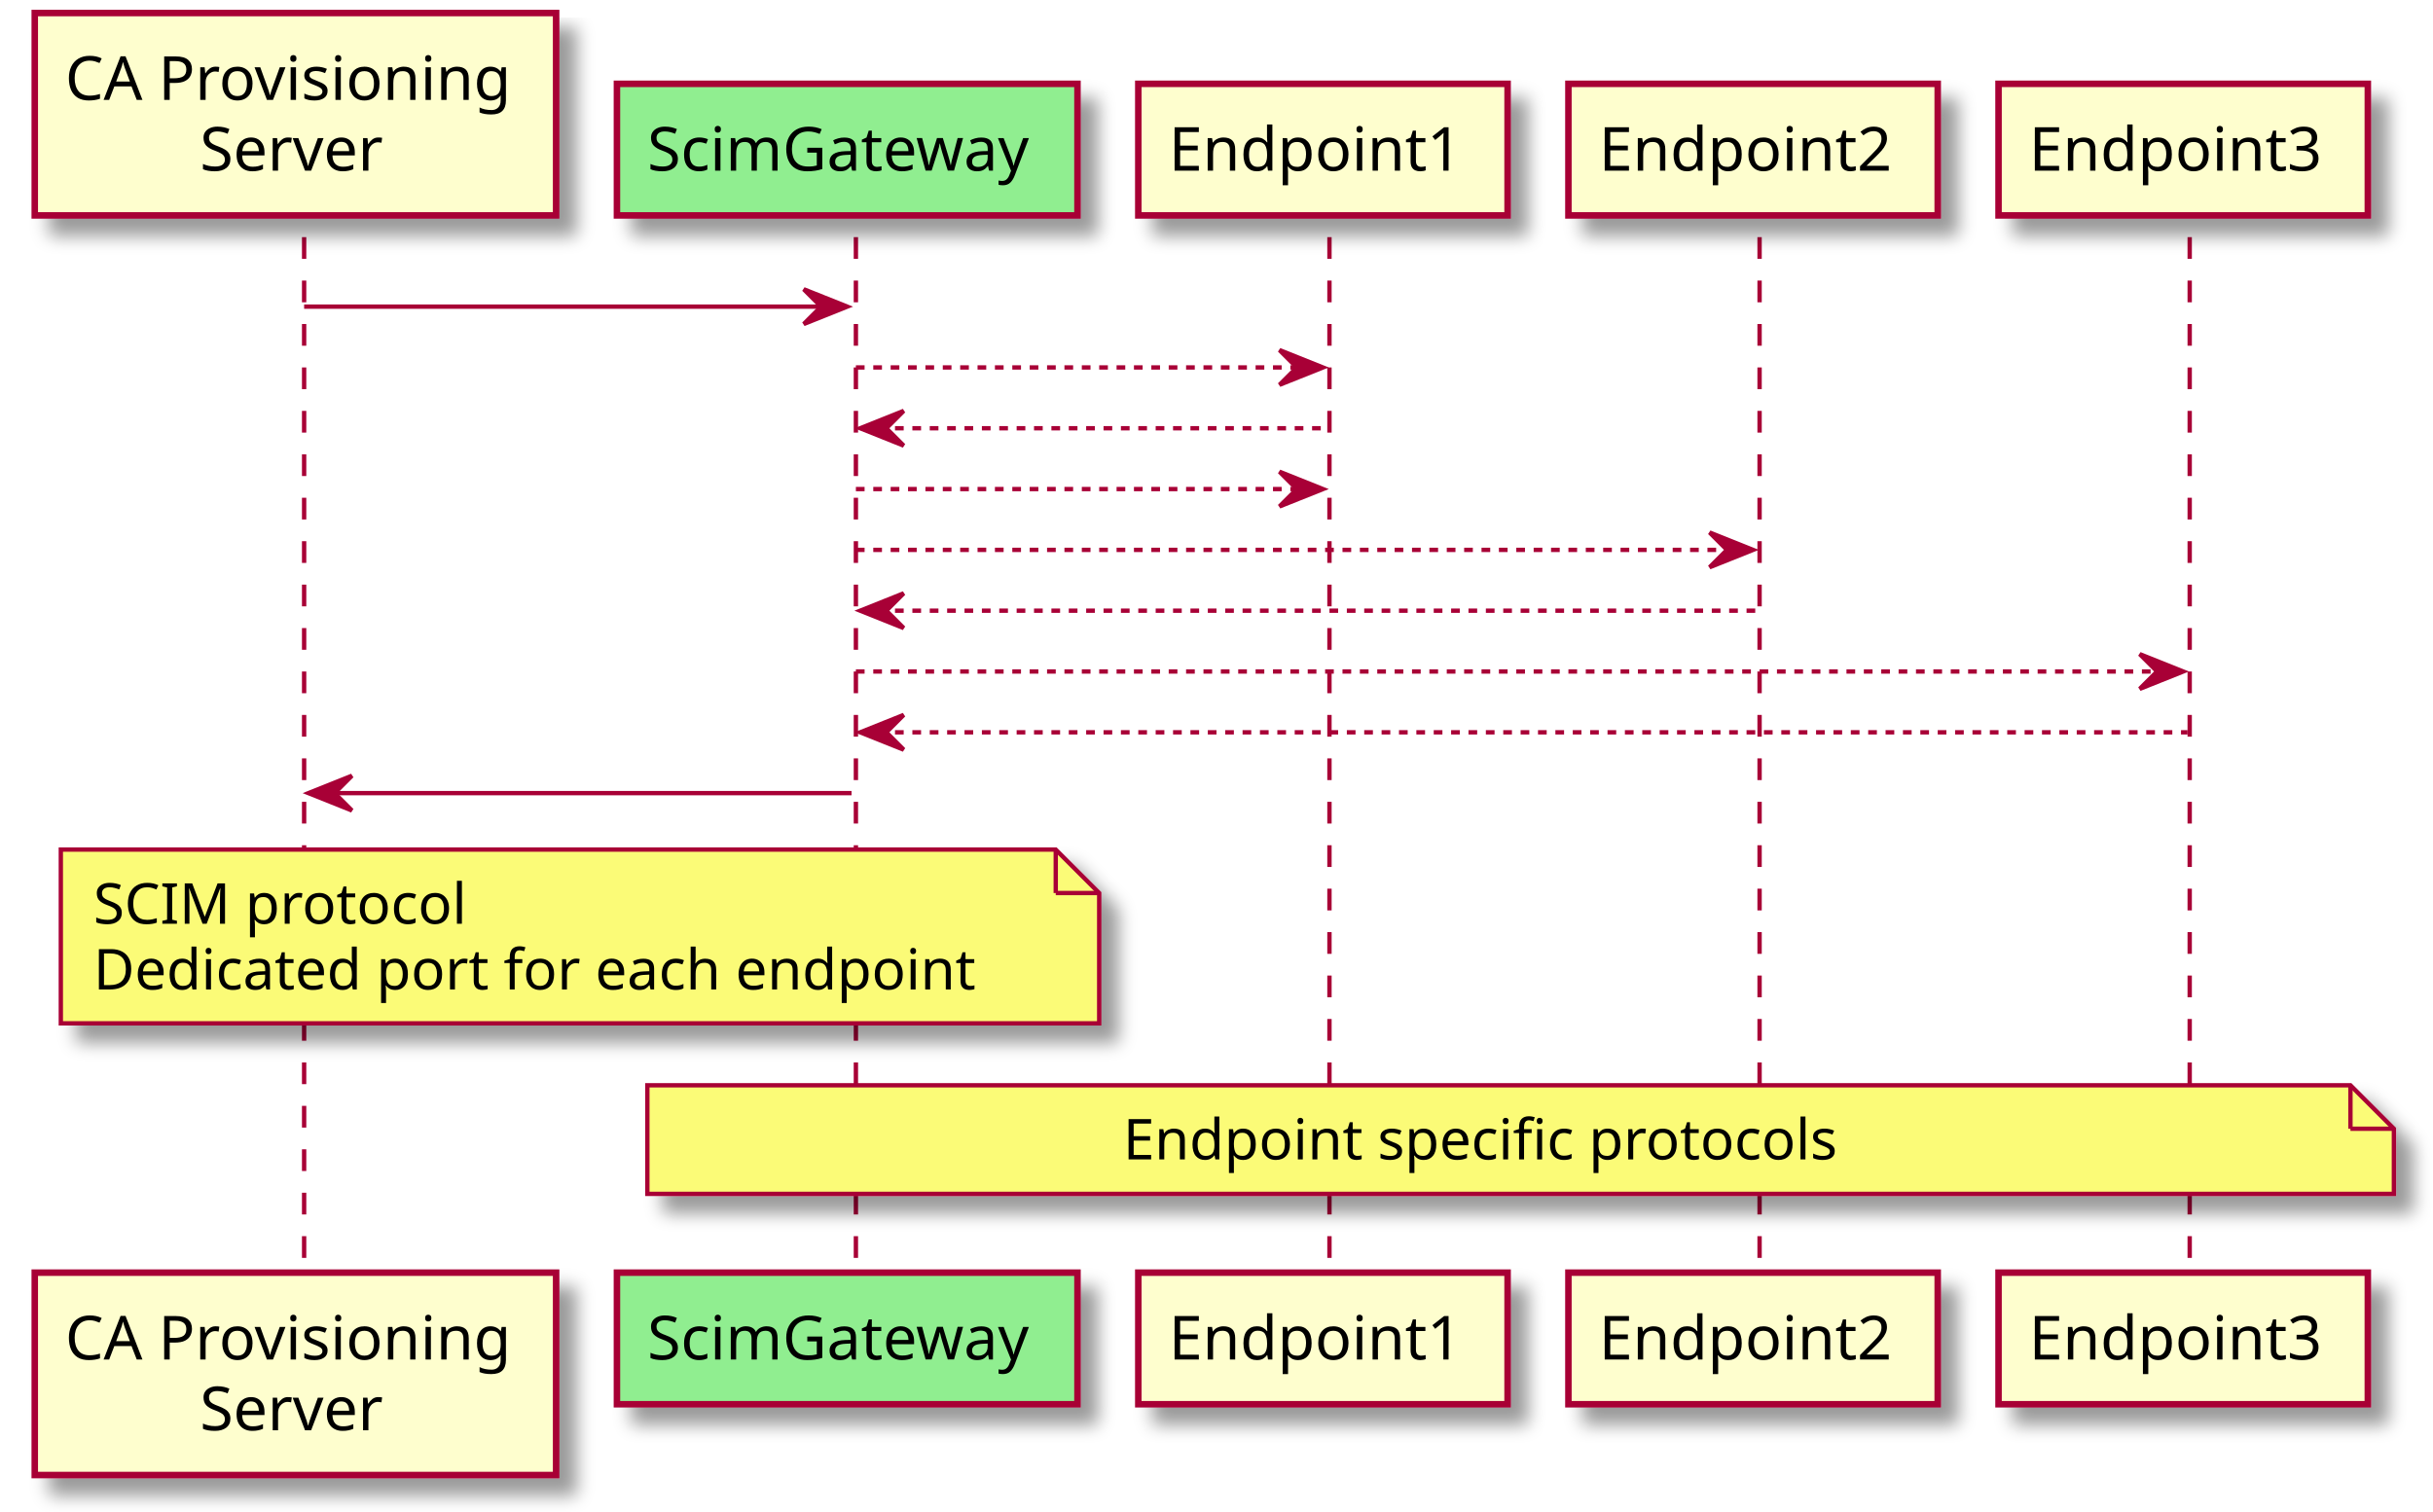
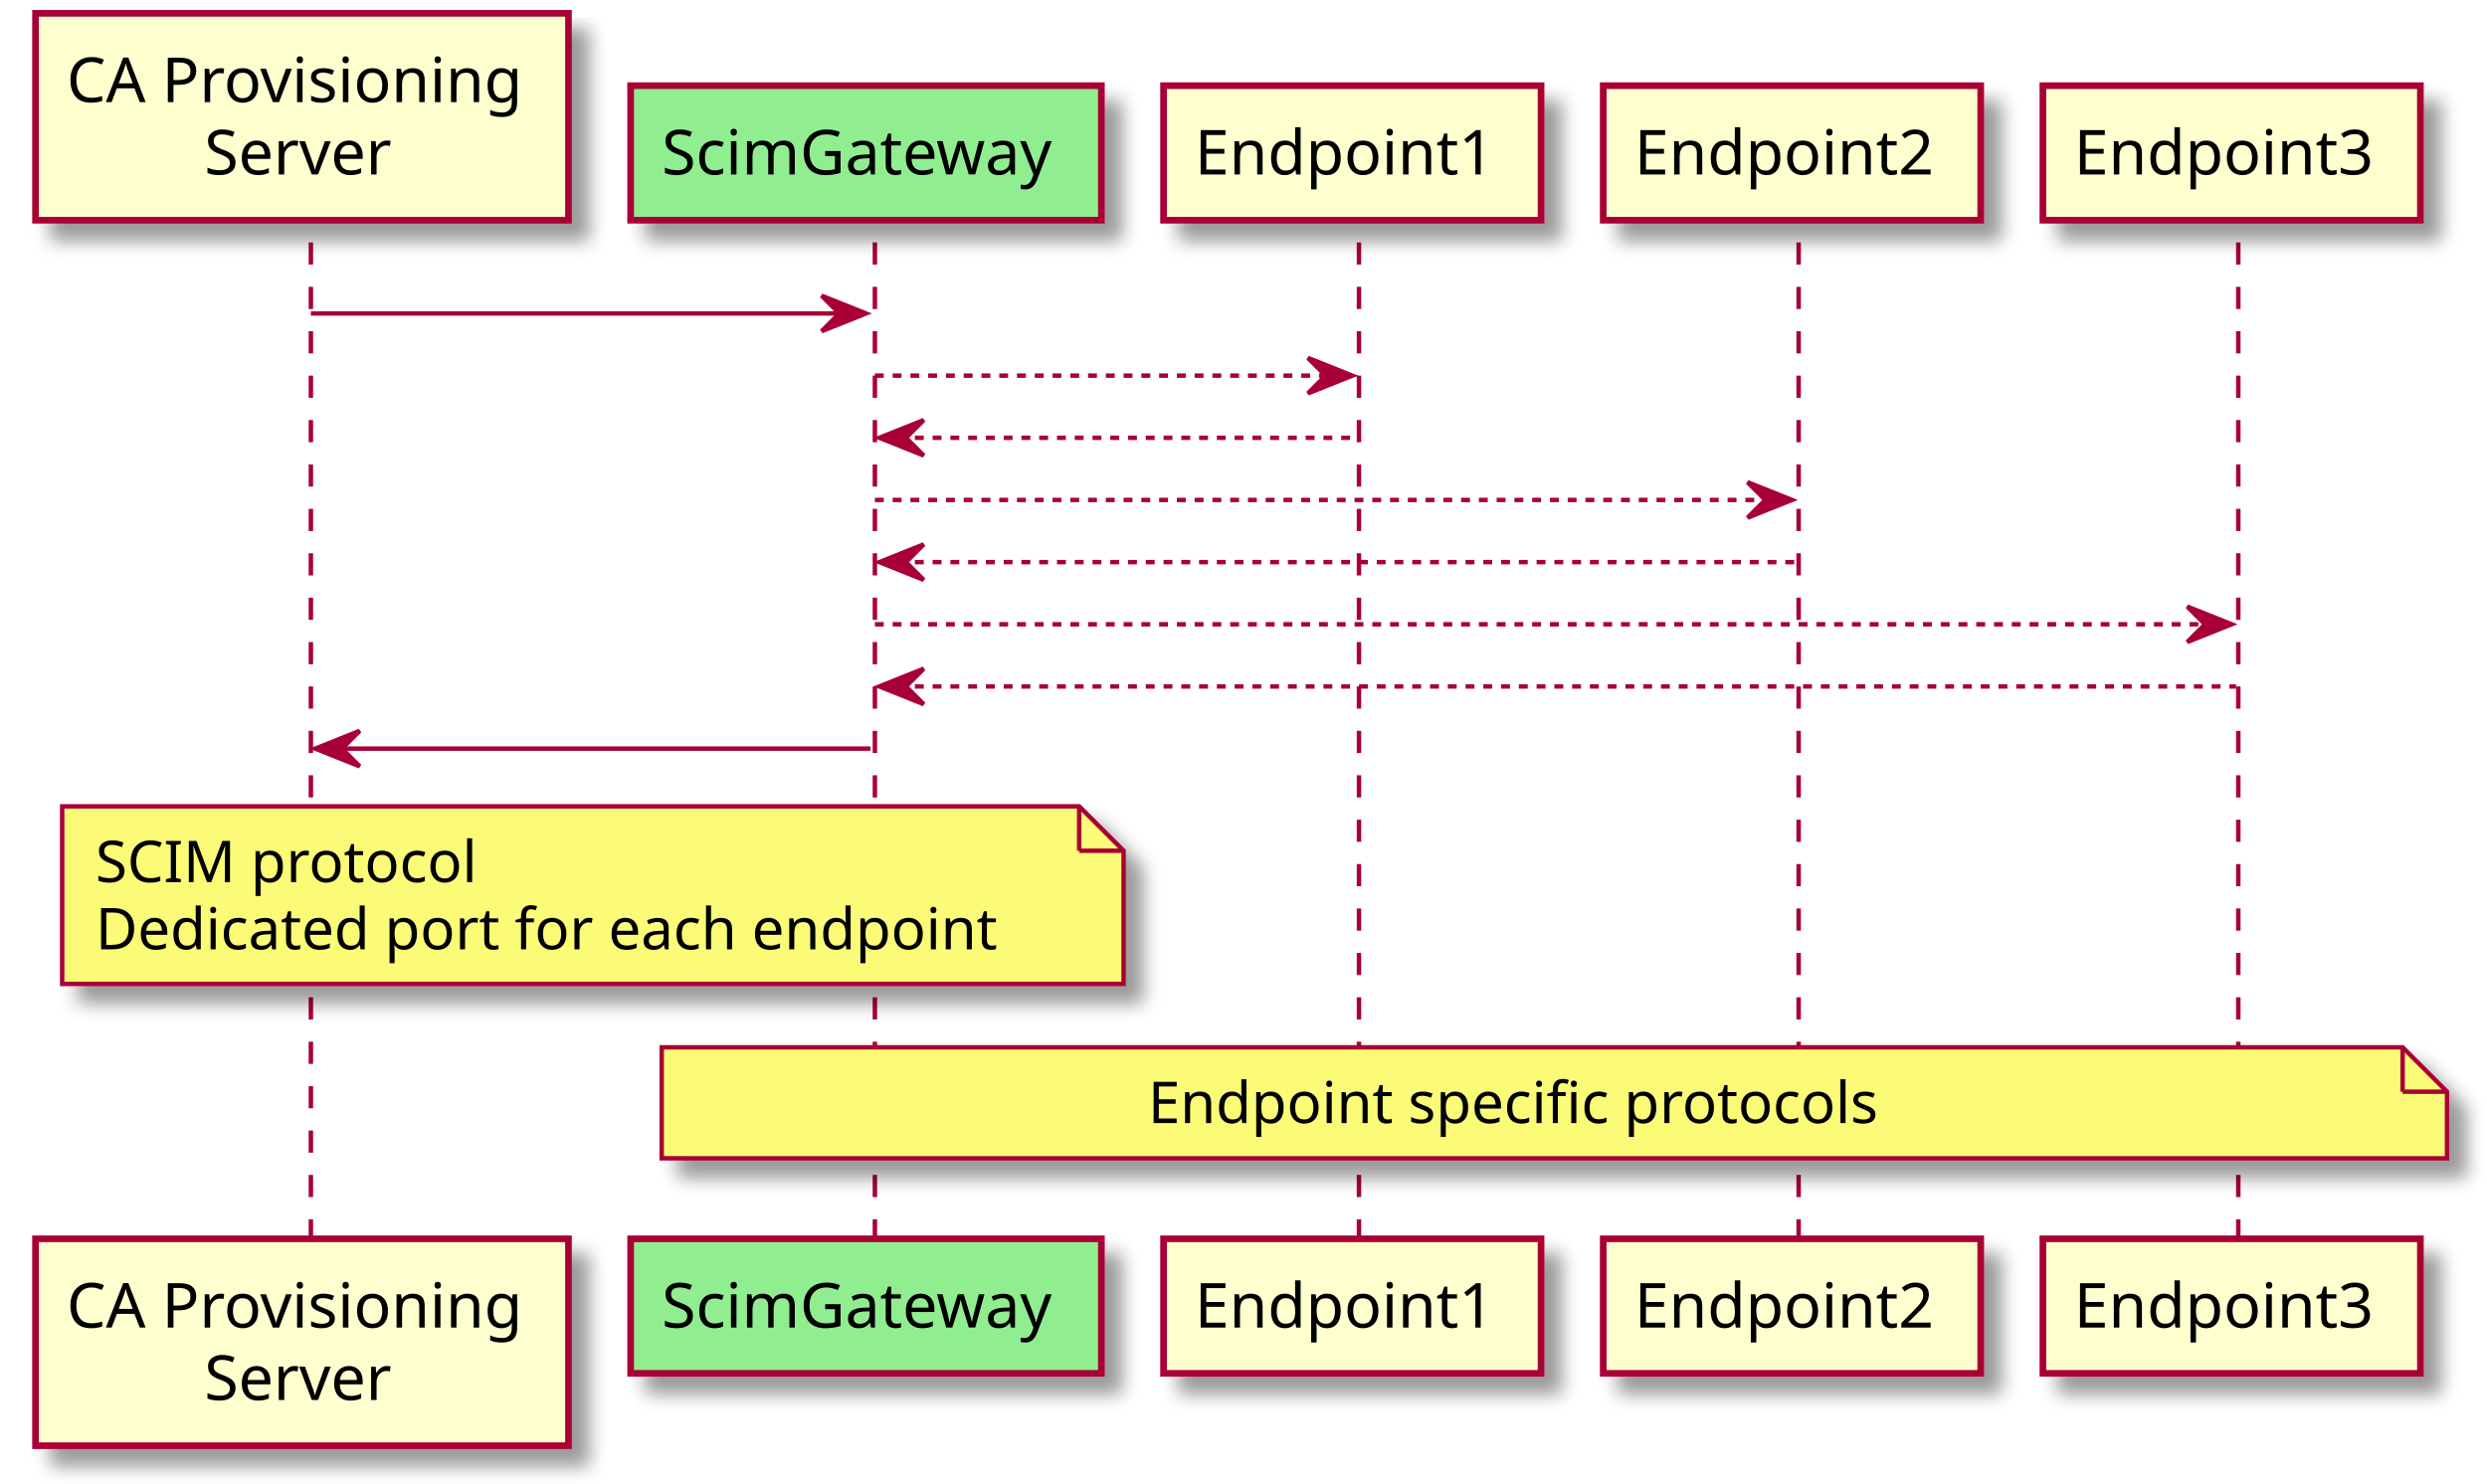
- <svg xmlns="http://www.w3.org/2000/svg" height="348px" style="width:560px;height:348px;" version="1.1" viewBox="0 0 560 348" width="560px">
+ <svg xmlns="http://www.w3.org/2000/svg" contentScriptType="application/ecmascript" contentStyleType="text/css" height="334px" preserveAspectRatio="none" style="width:560px;height:334px;" version="1.1" viewBox="0 0 560 334" width="560px" zoomAndPan="magnify">
  <defs>
-     <filter height="300%" id="f1" width="300%" x="-1" y="-1">
+     <filter height="300%" id="fl8y2r4" width="300%" x="-1" y="-1">
      <feGaussianBlur result="blurOut" stdDeviation="2.0" />
      <feColorMatrix in="blurOut" result="blurOut2" type="matrix" values="0 0 0 0 0 0 0 0 0 0 0 0 0 0 0 0 0 0 .4 0" />
      <feOffset dx="4.0" dy="4.0" in="blurOut2" result="blurOut3" />
      <feBlend in="SourceGraphic" in2="blurOut3" mode="normal" />
    </filter>
  </defs>
  <g>
-     <line style="stroke: #A80036; stroke-width: 1.0; stroke-dasharray: 5.0,5.0;" x1="70" x2="70" y1="54.594" y2="293.992" />
-     <line style="stroke: #A80036; stroke-width: 1.0; stroke-dasharray: 5.0,5.0;" x1="197" x2="197" y1="54.594" y2="293.992" />
-     <line style="stroke: #A80036; stroke-width: 1.0; stroke-dasharray: 5.0,5.0;" x1="306" x2="306" y1="54.594" y2="293.992" />
-     <line style="stroke: #A80036; stroke-width: 1.0; stroke-dasharray: 5.0,5.0;" x1="405" x2="405" y1="54.594" y2="293.992" />
-     <line style="stroke: #A80036; stroke-width: 1.0; stroke-dasharray: 5.0,5.0;" x1="504" x2="504" y1="54.594" y2="293.992" />
-     <rect fill="#FEFECE" filter="url(#f1)" height="46.594" style="stroke: #A80036; stroke-width: 1.5;" width="120" x="8" y="3" />
+     <line style="stroke: #A80036; stroke-width: 1.0; stroke-dasharray: 5.0,5.0;" x1="70" x2="70" y1="54.594" y2="279.992" />
+     <line style="stroke: #A80036; stroke-width: 1.0; stroke-dasharray: 5.0,5.0;" x1="197" x2="197" y1="54.594" y2="279.992" />
+     <line style="stroke: #A80036; stroke-width: 1.0; stroke-dasharray: 5.0,5.0;" x1="306" x2="306" y1="54.594" y2="279.992" />
+     <line style="stroke: #A80036; stroke-width: 1.0; stroke-dasharray: 5.0,5.0;" x1="405" x2="405" y1="54.594" y2="279.992" />
+     <line style="stroke: #A80036; stroke-width: 1.0; stroke-dasharray: 5.0,5.0;" x1="504" x2="504" y1="54.594" y2="279.992" />
+     <rect fill="#FEFECE" filter="url(#fl8y2r4)" height="46.594" style="stroke: #A80036; stroke-width: 1.5;" width="120" x="8" y="3" />
    <text fill="#000000" font-family="sans-serif" font-size="14" lengthAdjust="spacingAndGlyphs" textLength="106" x="15" y="22.995">CA Provisioning</text>
    <text fill="#000000" font-family="sans-serif" font-size="14" lengthAdjust="spacingAndGlyphs" textLength="44" x="46" y="39.292">Server</text>
-     <rect fill="#FEFECE" filter="url(#f1)" height="46.594" style="stroke: #A80036; stroke-width: 1.5;" width="120" x="8" y="292.992" />
-     <text fill="#000000" font-family="sans-serif" font-size="14" lengthAdjust="spacingAndGlyphs" textLength="106" x="15" y="312.987">CA Provisioning</text>
-     <text fill="#000000" font-family="sans-serif" font-size="14" lengthAdjust="spacingAndGlyphs" textLength="44" x="46" y="329.284">Server</text>
-     <rect fill="#90EE90" filter="url(#f1)" height="30.297" style="stroke: #A80036; stroke-width: 1.5;" width="106" x="142" y="19.297" />
+     <rect fill="#FEFECE" filter="url(#fl8y2r4)" height="46.594" style="stroke: #A80036; stroke-width: 1.5;" width="120" x="8" y="278.992" />
+     <text fill="#000000" font-family="sans-serif" font-size="14" lengthAdjust="spacingAndGlyphs" textLength="106" x="15" y="298.987">CA Provisioning</text>
+     <text fill="#000000" font-family="sans-serif" font-size="14" lengthAdjust="spacingAndGlyphs" textLength="44" x="46" y="315.284">Server</text>
+     <rect fill="#90EE90" filter="url(#fl8y2r4)" height="30.297" style="stroke: #A80036; stroke-width: 1.5;" width="106" x="142" y="19.297" />
    <text fill="#000000" font-family="sans-serif" font-size="14" lengthAdjust="spacingAndGlyphs" textLength="92" x="149" y="39.292">ScimGateway</text>
-     <rect fill="#90EE90" filter="url(#f1)" height="30.297" style="stroke: #A80036; stroke-width: 1.5;" width="106" x="142" y="292.992" />
-     <text fill="#000000" font-family="sans-serif" font-size="14" lengthAdjust="spacingAndGlyphs" textLength="92" x="149" y="312.987">ScimGateway</text>
-     <rect fill="#FEFECE" filter="url(#f1)" height="30.297" style="stroke: #A80036; stroke-width: 1.5;" width="85" x="262" y="19.297" />
+     <rect fill="#90EE90" filter="url(#fl8y2r4)" height="30.297" style="stroke: #A80036; stroke-width: 1.5;" width="106" x="142" y="278.992" />
+     <text fill="#000000" font-family="sans-serif" font-size="14" lengthAdjust="spacingAndGlyphs" textLength="92" x="149" y="298.987">ScimGateway</text>
+     <rect fill="#FEFECE" filter="url(#fl8y2r4)" height="30.297" style="stroke: #A80036; stroke-width: 1.5;" width="85" x="262" y="19.297" />
    <text fill="#000000" font-family="sans-serif" font-size="14" lengthAdjust="spacingAndGlyphs" textLength="71" x="269" y="39.292">Endpoint1</text>
-     <rect fill="#FEFECE" filter="url(#f1)" height="30.297" style="stroke: #A80036; stroke-width: 1.5;" width="85" x="262" y="292.992" />
-     <text fill="#000000" font-family="sans-serif" font-size="14" lengthAdjust="spacingAndGlyphs" textLength="71" x="269" y="312.987">Endpoint1</text>
-     <rect fill="#FEFECE" filter="url(#f1)" height="30.297" style="stroke: #A80036; stroke-width: 1.5;" width="85" x="361" y="19.297" />
+     <rect fill="#FEFECE" filter="url(#fl8y2r4)" height="30.297" style="stroke: #A80036; stroke-width: 1.5;" width="85" x="262" y="278.992" />
+     <text fill="#000000" font-family="sans-serif" font-size="14" lengthAdjust="spacingAndGlyphs" textLength="71" x="269" y="298.987">Endpoint1</text>
+     <rect fill="#FEFECE" filter="url(#fl8y2r4)" height="30.297" style="stroke: #A80036; stroke-width: 1.5;" width="85" x="361" y="19.297" />
    <text fill="#000000" font-family="sans-serif" font-size="14" lengthAdjust="spacingAndGlyphs" textLength="71" x="368" y="39.292">Endpoint2</text>
-     <rect fill="#FEFECE" filter="url(#f1)" height="30.297" style="stroke: #A80036; stroke-width: 1.5;" width="85" x="361" y="292.992" />
-     <text fill="#000000" font-family="sans-serif" font-size="14" lengthAdjust="spacingAndGlyphs" textLength="71" x="368" y="312.987">Endpoint2</text>
-     <rect fill="#FEFECE" filter="url(#f1)" height="30.297" style="stroke: #A80036; stroke-width: 1.5;" width="85" x="460" y="19.297" />
+     <rect fill="#FEFECE" filter="url(#fl8y2r4)" height="30.297" style="stroke: #A80036; stroke-width: 1.5;" width="85" x="361" y="278.992" />
+     <text fill="#000000" font-family="sans-serif" font-size="14" lengthAdjust="spacingAndGlyphs" textLength="71" x="368" y="298.987">Endpoint2</text>
+     <rect fill="#FEFECE" filter="url(#fl8y2r4)" height="30.297" style="stroke: #A80036; stroke-width: 1.5;" width="85" x="460" y="19.297" />
    <text fill="#000000" font-family="sans-serif" font-size="14" lengthAdjust="spacingAndGlyphs" textLength="71" x="467" y="39.292">Endpoint3</text>
-     <rect fill="#FEFECE" filter="url(#f1)" height="30.297" style="stroke: #A80036; stroke-width: 1.5;" width="85" x="460" y="292.992" />
-     <text fill="#000000" font-family="sans-serif" font-size="14" lengthAdjust="spacingAndGlyphs" textLength="71" x="467" y="312.987">Endpoint3</text>
+     <rect fill="#FEFECE" filter="url(#fl8y2r4)" height="30.297" style="stroke: #A80036; stroke-width: 1.5;" width="85" x="460" y="278.992" />
+     <text fill="#000000" font-family="sans-serif" font-size="14" lengthAdjust="spacingAndGlyphs" textLength="71" x="467" y="298.987">Endpoint3</text>
    <polygon fill="#A80036" points="185,66.594,195,70.594,185,74.594,189,70.594" style="stroke: #A80036; stroke-width: 1.0;" />
    <line style="stroke: #A80036; stroke-width: 1.0;" x1="70" x2="191" y1="70.594" y2="70.594" />
    <polygon fill="#A80036" points="294.5,80.594,304.5,84.594,294.5,88.594,298.5,84.594" style="stroke: #A80036; stroke-width: 1.0;" />
    <line style="stroke: #A80036; stroke-width: 1.0; stroke-dasharray: 2.0,2.0;" x1="197" x2="300.5" y1="84.594" y2="84.594" />
    <polygon fill="#A80036" points="208,94.594,198,98.594,208,102.594,204,98.594" style="stroke: #A80036; stroke-width: 1.0;" />
    <line style="stroke: #A80036; stroke-width: 1.0; stroke-dasharray: 2.0,2.0;" x1="202" x2="305.5" y1="98.594" y2="98.594" />
-     <polygon fill="#A80036" points="294.5,108.594,304.5,112.594,294.5,116.594,298.5,112.594" style="stroke: #A80036; stroke-width: 1.0;" />
-     <line style="stroke: #A80036; stroke-width: 1.0; stroke-dasharray: 2.0,2.0;" x1="197" x2="300.5" y1="112.594" y2="112.594" />
-     <polygon fill="#A80036" points="393.5,122.594,403.5,126.594,393.5,130.594,397.5,126.594" style="stroke: #A80036; stroke-width: 1.0;" />
-     <line style="stroke: #A80036; stroke-width: 1.0; stroke-dasharray: 2.0,2.0;" x1="197" x2="399.5" y1="126.594" y2="126.594" />
-     <polygon fill="#A80036" points="208,136.594,198,140.594,208,144.594,204,140.594" style="stroke: #A80036; stroke-width: 1.0;" />
-     <line style="stroke: #A80036; stroke-width: 1.0; stroke-dasharray: 2.0,2.0;" x1="202" x2="404.5" y1="140.594" y2="140.594" />
-     <polygon fill="#A80036" points="492.5,150.594,502.5,154.594,492.5,158.594,496.5,154.594" style="stroke: #A80036; stroke-width: 1.0;" />
-     <line style="stroke: #A80036; stroke-width: 1.0; stroke-dasharray: 2.0,2.0;" x1="197" x2="498.5" y1="154.594" y2="154.594" />
-     <polygon fill="#A80036" points="208,164.594,198,168.594,208,172.594,204,168.594" style="stroke: #A80036; stroke-width: 1.0;" />
-     <line style="stroke: #A80036; stroke-width: 1.0; stroke-dasharray: 2.0,2.0;" x1="202" x2="503.5" y1="168.594" y2="168.594" />
-     <polygon fill="#A80036" points="81,178.594,71,182.594,81,186.594,77,182.594" style="stroke: #A80036; stroke-width: 1.0;" />
-     <line style="stroke: #A80036; stroke-width: 1.0;" x1="75" x2="196" y1="182.594" y2="182.594" />
-     <polygon fill="#FBFB77" filter="url(#f1)" points="14,195.594,14,235.594,253,235.594,253,205.594,243,195.594,14,195.594" style="stroke: #A80036; stroke-width: 1.0;" />
-     <line style="stroke: #A80036; stroke-width: 1.0;" x1="243" x2="243" y1="195.594" y2="205.594" />
-     <line style="stroke: #A80036; stroke-width: 1.0;" x1="253" x2="243" y1="205.594" y2="205.594" />
-     <text fill="#000000" font-family="sans-serif" font-size="13" lengthAdjust="spacingAndGlyphs" textLength="88" x="21.5" y="212.661">SCIM protocol</text>
-     <text fill="#000000" font-family="sans-serif" font-size="13" lengthAdjust="spacingAndGlyphs" textLength="211" x="21.5" y="227.793">Dedicated port for each endpoint</text>
-     <polygon fill="#FBFB77" filter="url(#f1)" points="149,249.859,149,274.859,551,274.859,551,259.859,541,249.859,149,249.859" style="stroke: #A80036; stroke-width: 1.0;" />
-     <line style="stroke: #A80036; stroke-width: 1.0;" x1="541" x2="541" y1="249.859" y2="259.859" />
-     <line style="stroke: #A80036; stroke-width: 1.0;" x1="551" x2="541" y1="259.859" y2="259.859" />
-     <text fill="#000000" font-family="sans-serif" font-size="13" lengthAdjust="spacingAndGlyphs" textLength="170" x="258.5" y="266.926">Endpoint specific protocols</text>
+     <polygon fill="#A80036" points="393.5,108.594,403.5,112.594,393.5,116.594,397.5,112.594" style="stroke: #A80036; stroke-width: 1.0;" />
+     <line style="stroke: #A80036; stroke-width: 1.0; stroke-dasharray: 2.0,2.0;" x1="197" x2="399.5" y1="112.594" y2="112.594" />
+     <polygon fill="#A80036" points="208,122.594,198,126.594,208,130.594,204,126.594" style="stroke: #A80036; stroke-width: 1.0;" />
+     <line style="stroke: #A80036; stroke-width: 1.0; stroke-dasharray: 2.0,2.0;" x1="202" x2="404.5" y1="126.594" y2="126.594" />
+     <polygon fill="#A80036" points="492.5,136.594,502.5,140.594,492.5,144.594,496.5,140.594" style="stroke: #A80036; stroke-width: 1.0;" />
+     <line style="stroke: #A80036; stroke-width: 1.0; stroke-dasharray: 2.0,2.0;" x1="197" x2="498.5" y1="140.594" y2="140.594" />
+     <polygon fill="#A80036" points="208,150.594,198,154.594,208,158.594,204,154.594" style="stroke: #A80036; stroke-width: 1.0;" />
+     <line style="stroke: #A80036; stroke-width: 1.0; stroke-dasharray: 2.0,2.0;" x1="202" x2="503.5" y1="154.594" y2="154.594" />
+     <polygon fill="#A80036" points="81,164.594,71,168.594,81,172.594,77,168.594" style="stroke: #A80036; stroke-width: 1.0;" />
+     <line style="stroke: #A80036; stroke-width: 1.0;" x1="75" x2="196" y1="168.594" y2="168.594" />
+     <polygon fill="#FBFB77" filter="url(#fl8y2r4)" points="14,181.594,14,221.594,253,221.594,253,191.594,243,181.594,14,181.594" style="stroke: #A80036; stroke-width: 1.0;" />
+     <line style="stroke: #A80036; stroke-width: 1.0;" x1="243" x2="243" y1="181.594" y2="191.594" />
+     <line style="stroke: #A80036; stroke-width: 1.0;" x1="253" x2="243" y1="191.594" y2="191.594" />
+     <text fill="#000000" font-family="sans-serif" font-size="13" lengthAdjust="spacingAndGlyphs" textLength="88" x="21.5" y="198.661">SCIM protocol</text>
+     <text fill="#000000" font-family="sans-serif" font-size="13" lengthAdjust="spacingAndGlyphs" textLength="211" x="21.5" y="213.793">Dedicated port for each endpoint</text>
+     <polygon fill="#FBFB77" filter="url(#fl8y2r4)" points="149,235.859,149,260.859,551,260.859,551,245.859,541,235.859,149,235.859" style="stroke: #A80036; stroke-width: 1.0;" />
+     <line style="stroke: #A80036; stroke-width: 1.0;" x1="541" x2="541" y1="235.859" y2="245.859" />
+     <line style="stroke: #A80036; stroke-width: 1.0;" x1="551" x2="541" y1="245.859" y2="245.859" />
+     <text fill="#000000" font-family="sans-serif" font-size="13" lengthAdjust="spacingAndGlyphs" textLength="170" x="258.5" y="252.926">Endpoint specific protocols</text>
  </g>
</svg>
